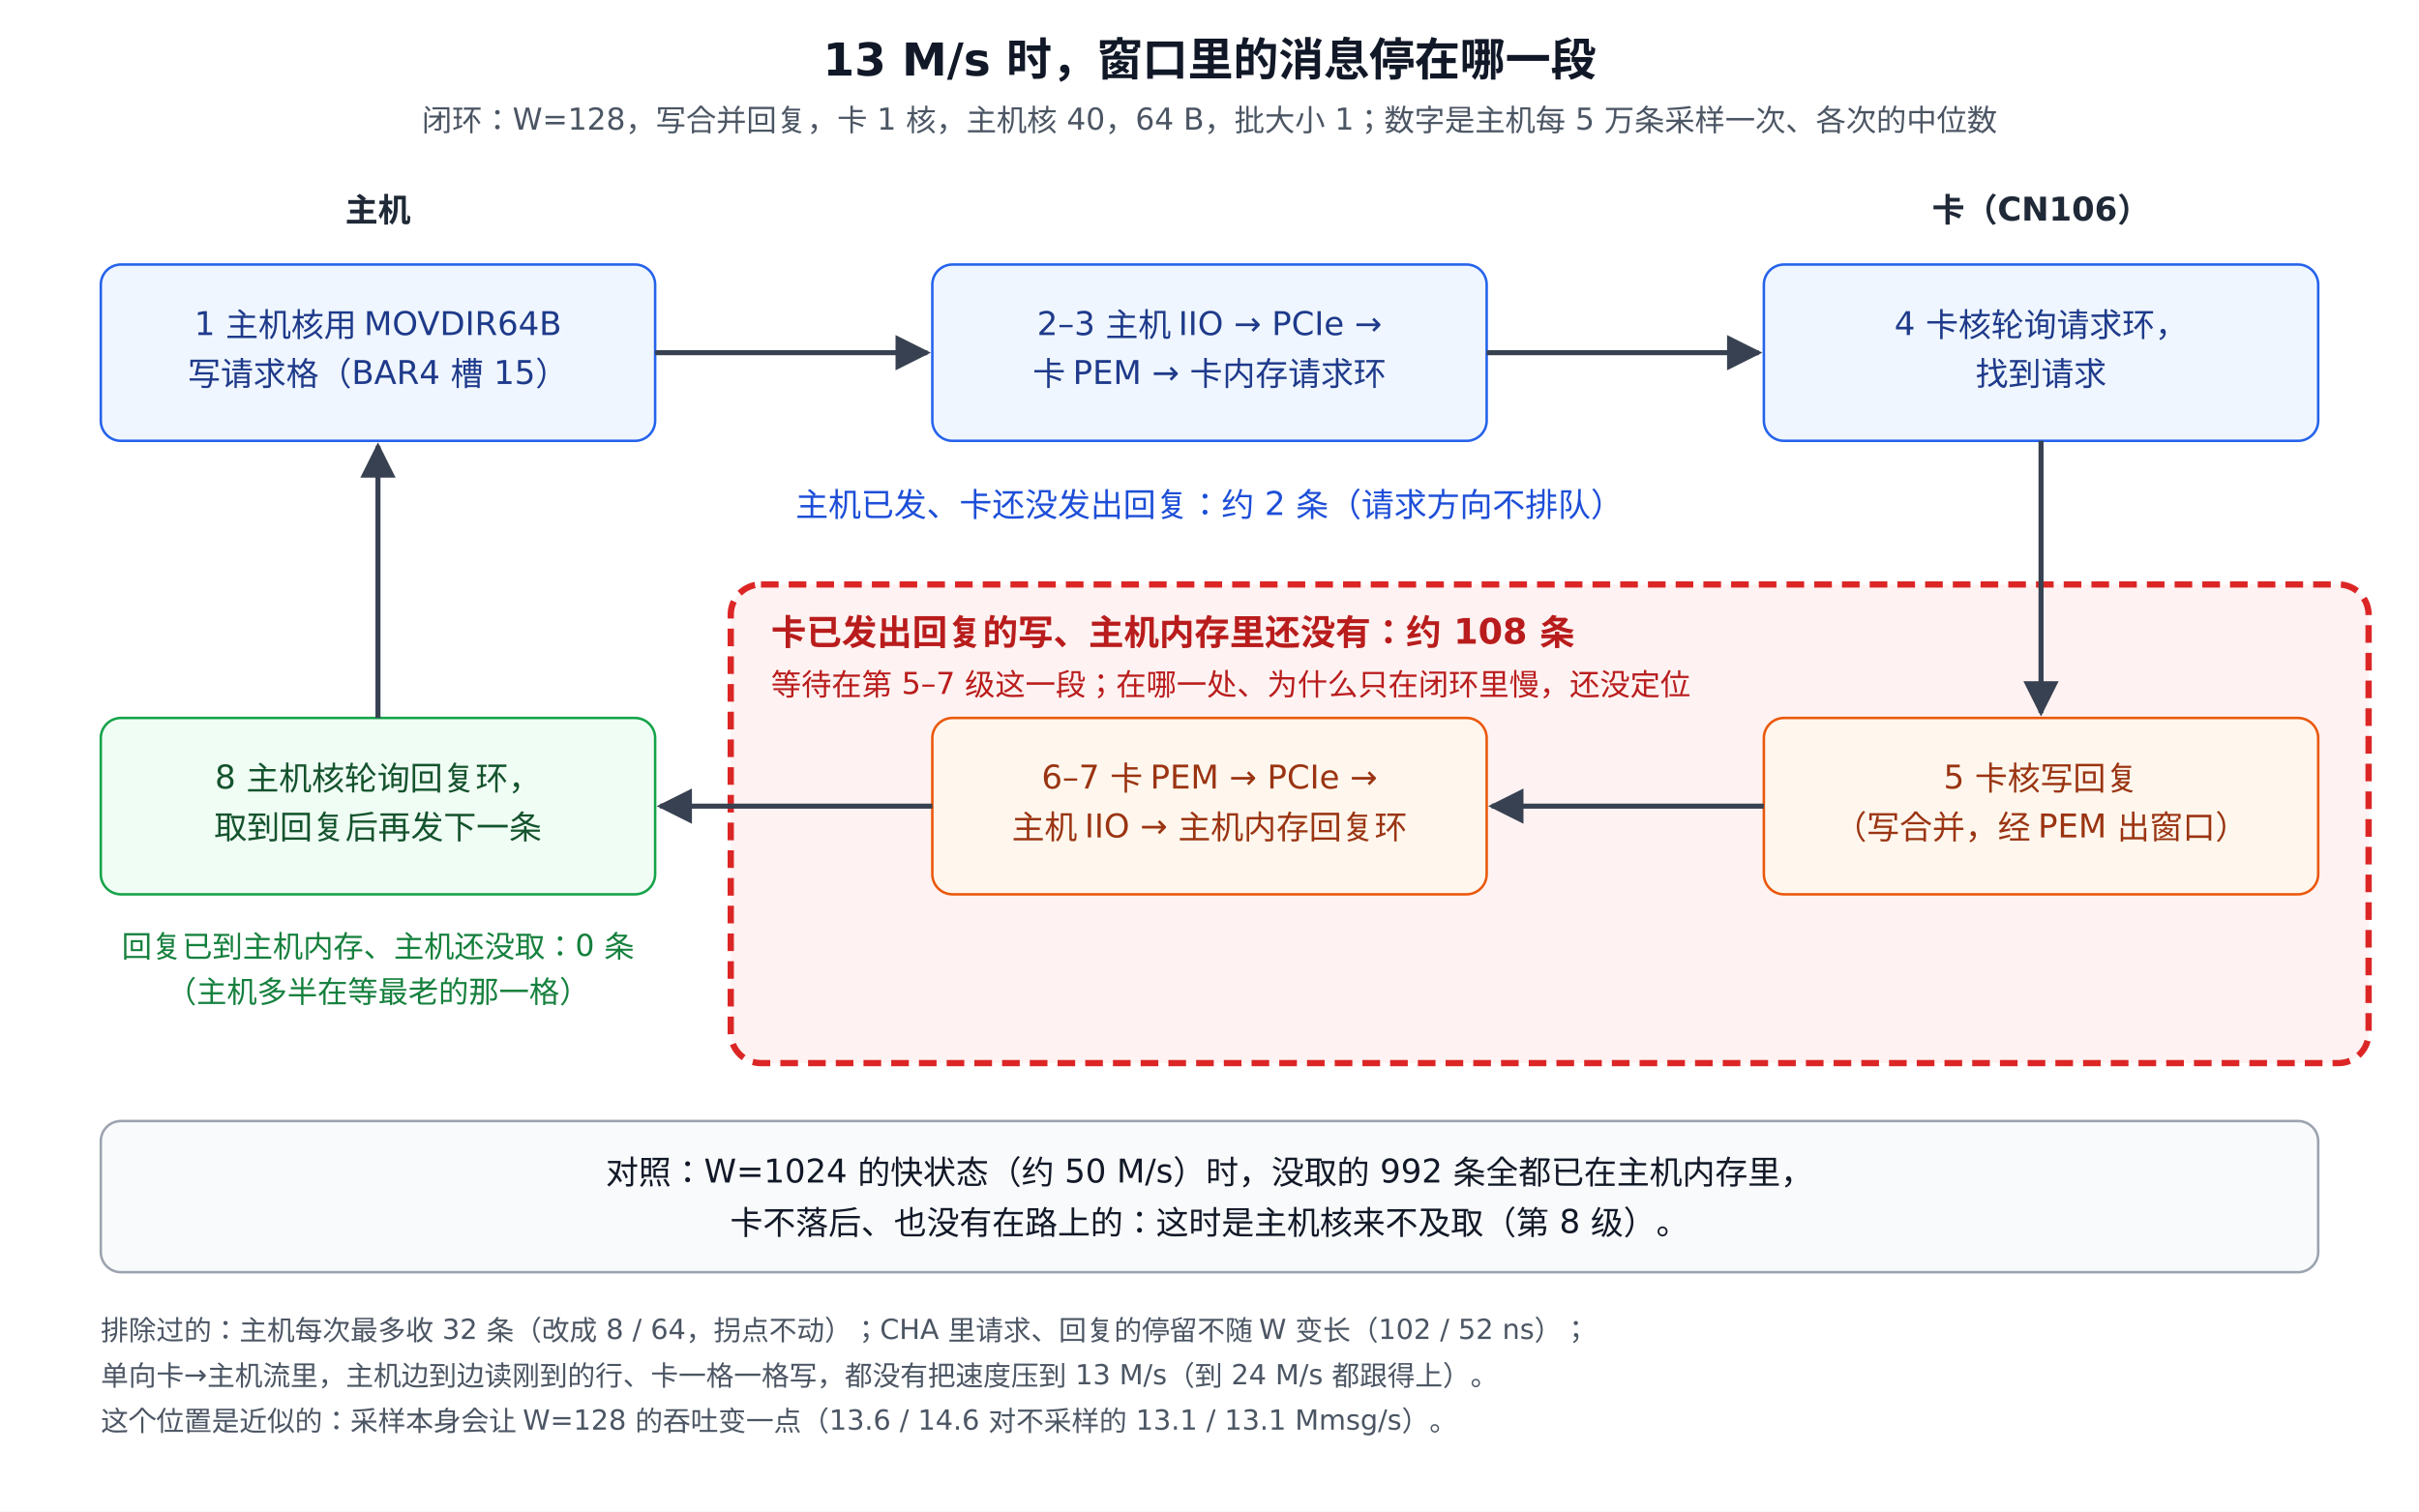
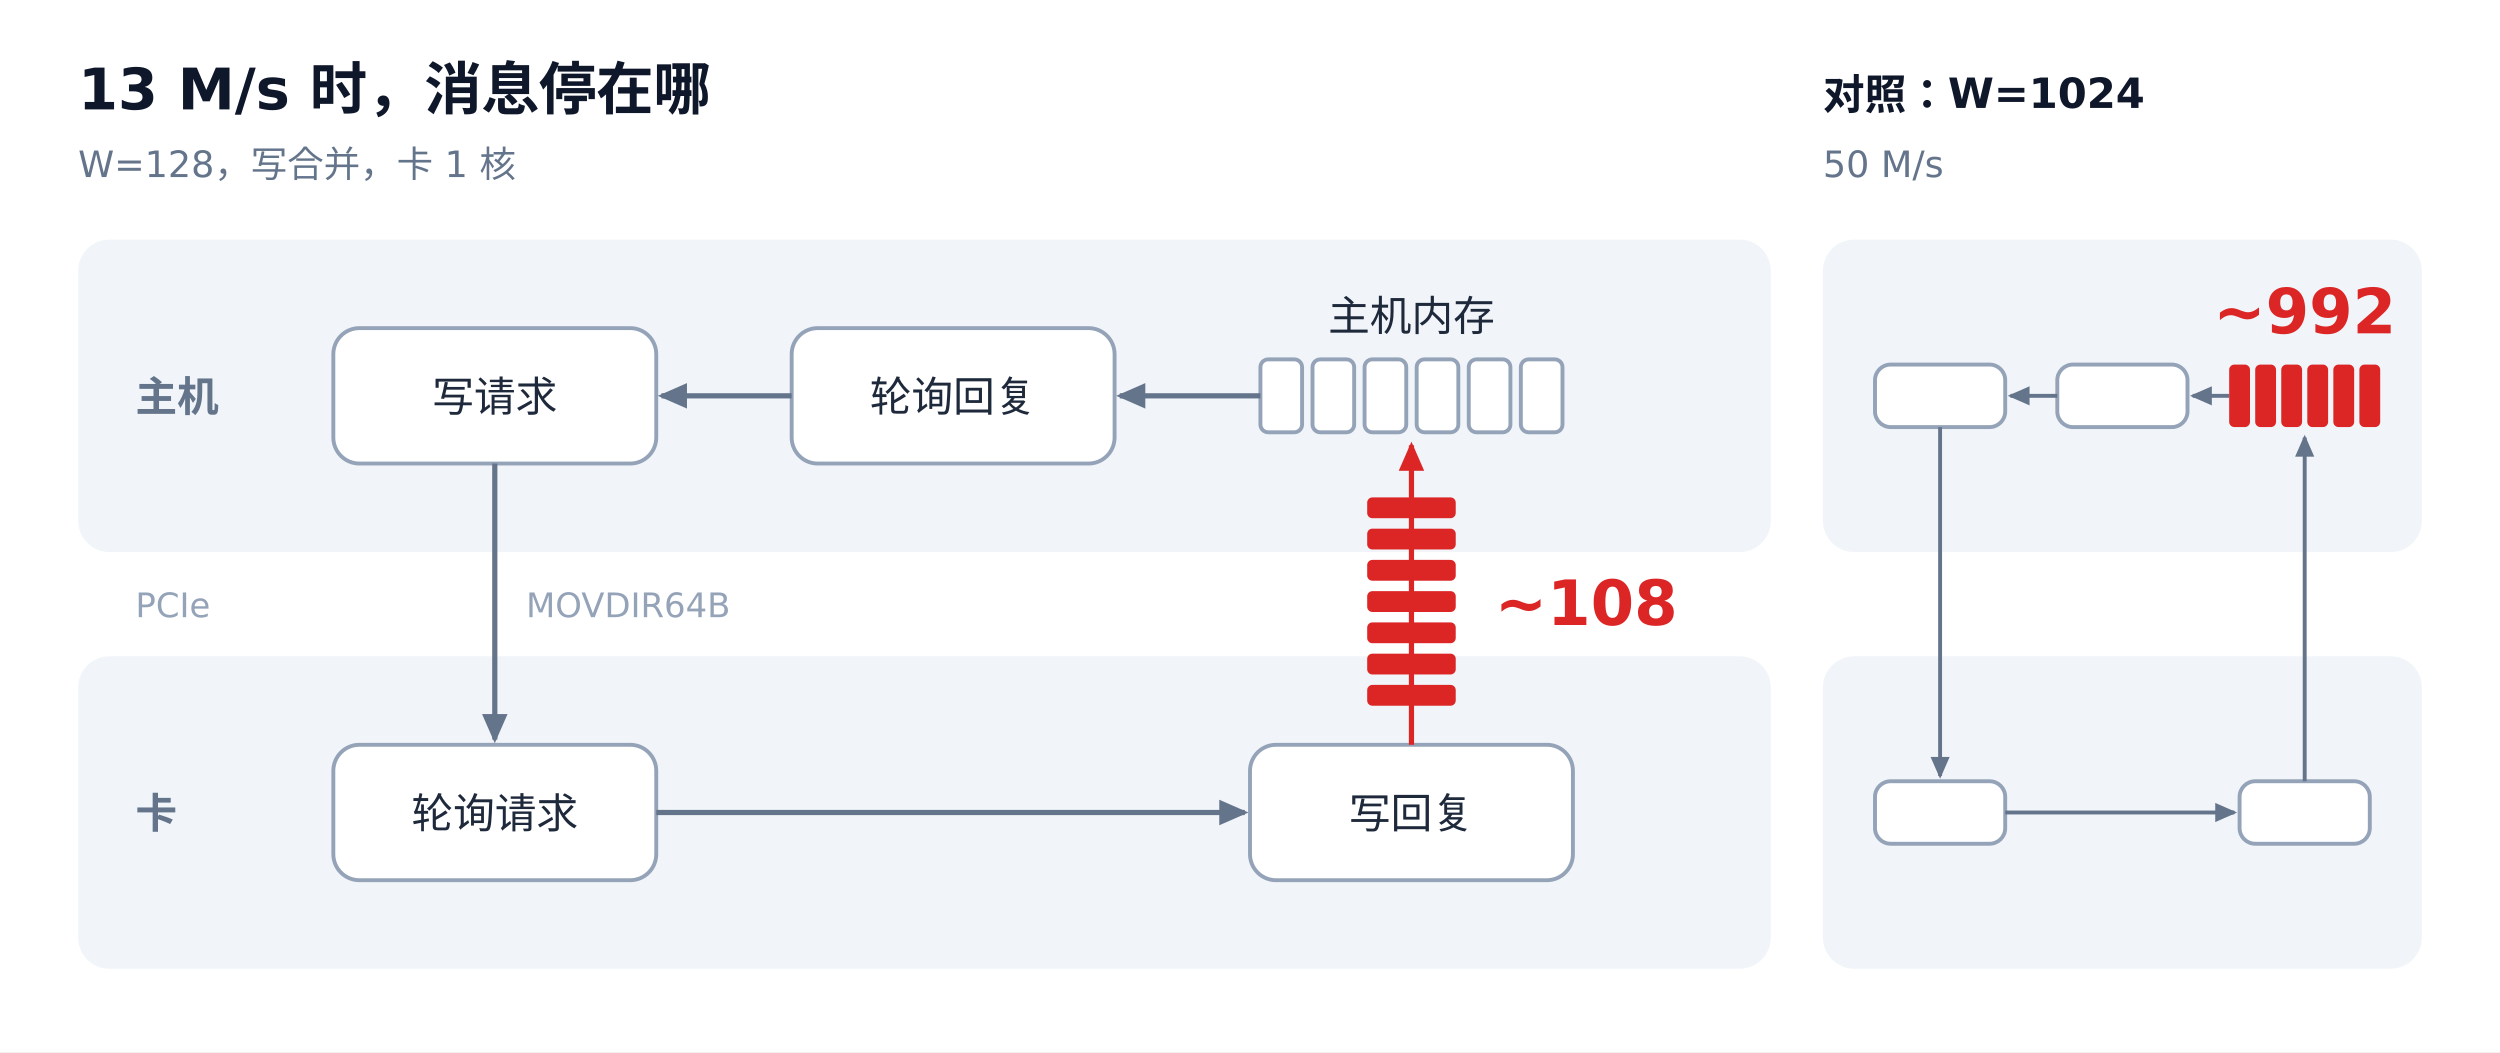
- <svg xmlns="http://www.w3.org/2000/svg" width="960" height="600" viewBox="0 0 960 600" font-family="Droid Sans Fallback, DejaVu Sans, sans-serif">
+ <svg xmlns="http://www.w3.org/2000/svg" width="960" height="404" viewBox="0 0 960 404" font-family="Droid Sans Fallback, DejaVu Sans, sans-serif">
  <defs>
-     <marker id="arrow" viewBox="0 0 10 10" refX="9" refY="5" markerWidth="7" markerHeight="7" orient="auto-start-reverse">
-       <path d="M 0 0 L 10 5 L 0 10 z" fill="#374151" />
+     <marker id="head" viewBox="0 0 10 10" refX="8" refY="5" markerWidth="7" markerHeight="7" orient="auto">
+       <path d="M 1 1.5 L 9 5 L 1 8.5 z" fill="#64748b" />
+     </marker>
+     <marker id="head-red" viewBox="0 0 10 10" refX="8" refY="5" markerWidth="7" markerHeight="7" orient="auto">
+       <path d="M 1 1.5 L 9 5 L 1 8.5 z" fill="#dc2626" />
    </marker>
  </defs>
-   <rect x="0" y="0" width="960" height="600" fill="white" />
-   <text x="480" y="30" text-anchor="middle" font-size="18" font-weight="bold" fill="#111827">13 M/s 时，窗口里的消息停在哪一段</text>
-   <text x="480" y="52" text-anchor="middle" font-size="12" fill="#4b5563">闭环：W=128，写合并回复，卡 1 核，主机核 40，64 B，批大小 1；数字是主机每 5 万条采样一次、各次的中位数</text>
-   <text x="150" y="88" text-anchor="middle" font-size="13" fill="#1f2937" font-weight="bold">主机</text>
-   <text x="810" y="88" text-anchor="middle" font-size="13" fill="#1f2937" font-weight="bold">卡（CN106）</text>
-   <rect x="40" y="105" width="220" height="70" rx="8" fill="#eff6ff" stroke="#2563eb" />
-   <text x="150" y="133" text-anchor="middle" font-size="13" fill="#1e3a8a">1 主机核用 MOVDIR64B</text>
-   <text x="150" y="153" text-anchor="middle" font-size="13" fill="#1e3a8a">写请求格（BAR4 槽 15）</text>
-   <rect x="370" y="105" width="220" height="70" rx="8" fill="#eff6ff" stroke="#2563eb" />
-   <text x="480" y="133" text-anchor="middle" font-size="13" fill="#1e3a8a">2–3 主机 IIO → PCIe →</text>
-   <text x="480" y="153" text-anchor="middle" font-size="13" fill="#1e3a8a">卡 PEM → 卡内存请求环</text>
-   <rect x="700" y="105" width="220" height="70" rx="8" fill="#eff6ff" stroke="#2563eb" />
-   <text x="810" y="133" text-anchor="middle" font-size="13" fill="#1e3a8a">4 卡核轮询请求环，</text>
-   <text x="810" y="153" text-anchor="middle" font-size="13" fill="#1e3a8a">找到请求</text>
-   <line x1="260" y1="140" x2="368" y2="140" stroke="#374151" stroke-width="2" marker-end="url(#arrow)" />
-   <line x1="590" y1="140" x2="698" y2="140" stroke="#374151" stroke-width="2" marker-end="url(#arrow)" />
-   <text x="480" y="205" text-anchor="middle" font-size="13" fill="#1d4ed8">主机已发、卡还没发出回复：约 2 条（请求方向不排队）</text>
-   <rect x="290" y="232" width="650" height="190" rx="12" fill="#fef2f2" stroke="#dc2626" stroke-width="2.5" stroke-dasharray="7 4" />
-   <text x="306" y="256" font-size="14" font-weight="bold" fill="#b91c1c">卡已发出回复的写、主机内存里还没有：约 108 条</text>
-   <text x="306" y="276" font-size="12" fill="#b91c1c">等待在第 5–7 级这一段；在哪一处、为什么只在闭环里慢，还没定位</text>
-   <line x1="810" y1="175" x2="810" y2="283" stroke="#374151" stroke-width="2" marker-end="url(#arrow)" />
-   <rect x="700" y="285" width="220" height="70" rx="8" fill="#fff7ed" stroke="#ea580c" />
-   <text x="810" y="313" text-anchor="middle" font-size="13" fill="#9a3412">5 卡核写回复</text>
-   <text x="810" y="333" text-anchor="middle" font-size="13" fill="#9a3412">（写合并，经 PEM 出窗口）</text>
-   <rect x="370" y="285" width="220" height="70" rx="8" fill="#fff7ed" stroke="#ea580c" />
-   <text x="480" y="313" text-anchor="middle" font-size="13" fill="#9a3412">6–7 卡 PEM → PCIe →</text>
-   <text x="480" y="333" text-anchor="middle" font-size="13" fill="#9a3412">主机 IIO → 主机内存回复环</text>
-   <line x1="700" y1="320" x2="592" y2="320" stroke="#374151" stroke-width="2" marker-end="url(#arrow)" />
-   <rect x="40" y="285" width="220" height="70" rx="8" fill="#f0fdf4" stroke="#16a34a" />
-   <text x="150" y="313" text-anchor="middle" font-size="13" fill="#14532d">8 主机核轮询回复环，</text>
-   <text x="150" y="333" text-anchor="middle" font-size="13" fill="#14532d">取到回复后再发下一条</text>
-   <line x1="370" y1="320" x2="262" y2="320" stroke="#374151" stroke-width="2" marker-end="url(#arrow)" />
-   <line x1="150" y1="285" x2="150" y2="177" stroke="#374151" stroke-width="2" marker-end="url(#arrow)" />
-   <text x="150" y="380" text-anchor="middle" font-size="12" fill="#15803d">回复已到主机内存、主机还没取：0 条</text>
-   <text x="150" y="398" text-anchor="middle" font-size="12" fill="#15803d">（主机多半在等最老的那一格）</text>
-   <rect x="40" y="445" width="880" height="60" rx="8" fill="#f9fafb" stroke="#9ca3af" />
-   <text x="480" y="470" text-anchor="middle" font-size="13" fill="#111827">对照：W=1024 的快状态（约 50 M/s）时，没取的 992 条全都已在主机内存里，</text>
-   <text x="480" y="490" text-anchor="middle" font-size="13" fill="#111827">卡不落后、也没有在路上的：这时是主机核来不及取（第 8 级）。</text>
-   <text x="40" y="532" font-size="11" fill="#4b5563">排除过的：主机每次最多收 32 条（改成 8 / 64，拐点不动）；CHA 里请求、回复的停留不随 W 变长（102 / 52 ns）；</text>
-   <text x="40" y="550" font-size="11" fill="#4b5563">单向卡→主机流里，主机边到边读刚到的行、卡一格一格写，都没有把速度压到 13 M/s（到 24 M/s 都跟得上）。</text>
-   <text x="40" y="568" font-size="11" fill="#4b5563">这个位置是近似的：采样本身会让 W=128 的吞吐变一点（13.6 / 14.6 对不采样的 13.1 / 13.1 Mmsg/s）。</text>
+   <rect width="960" height="404" fill="white" />
+   <text x="30" y="42" font-size="22" font-weight="bold" fill="#0f172a">13 M/s 时，消息停在哪</text>
+   <text x="30" y="68" font-size="14" fill="#64748b">W=128，写合并，卡 1 核</text>
+   <text x="700" y="42" font-size="16" font-weight="bold" fill="#0f172a">对照：W=1024</text>
+   <text x="700" y="68" font-size="14" fill="#64748b">50 M/s</text>
+   <g fill="#f1f5f9">
+     <rect x="30" y="92" width="650" height="120" rx="12" />
+     <rect x="30" y="252" width="650" height="120" rx="12" />
+     <rect x="700" y="92" width="230" height="120" rx="12" />
+     <rect x="700" y="252" width="230" height="120" rx="12" />
+   </g>
+   <g font-size="16" font-weight="bold" fill="#64748b">
+     <text x="52" y="158">主机</text>
+     <text x="52" y="318">卡</text>
+   </g>
+   <text x="52" y="237" font-size="13" fill="#94a3b8">PCIe</text>
+   <g fill="white" stroke="#94a3b8" stroke-width="1.5">
+     <rect x="128" y="126" width="124" height="52" rx="10" />
+     <rect x="304" y="126" width="124" height="52" rx="10" />
+     <rect x="128" y="286" width="124" height="52" rx="10" />
+     <rect x="480" y="286" width="124" height="52" rx="10" />
+   </g>
+   <g font-size="16" fill="#1e293b" text-anchor="middle">
+     <text x="190" y="158">写请求</text>
+     <text x="366" y="158">轮询回复</text>
+     <text x="190" y="318">轮询请求</text>
+     <text x="542" y="318">写回复</text>
+     <text x="542" y="127">主机内存</text>
+   </g>
+   <g fill="white" stroke="#94a3b8" stroke-width="1.5">
+     <rect x="484" y="138" width="16" height="28" rx="3" />
+     <rect x="504" y="138" width="16" height="28" rx="3" />
+     <rect x="524" y="138" width="16" height="28" rx="3" />
+     <rect x="544" y="138" width="16" height="28" rx="3" />
+     <rect x="564" y="138" width="16" height="28" rx="3" />
+     <rect x="584" y="138" width="16" height="28" rx="3" />
+   </g>
+   <g stroke="#64748b" stroke-width="2" fill="none" marker-end="url(#head)">
+     <line x1="190" y1="178" x2="190" y2="284" />
+     <line x1="252" y1="312" x2="478" y2="312" />
+     <line x1="484" y1="152" x2="430" y2="152" />
+     <line x1="304" y1="152" x2="254" y2="152" />
+   </g>
+   <text x="202" y="237" font-size="13" fill="#94a3b8">MOVDIR64B</text>
+   <line x1="542" y1="286" x2="542" y2="171" stroke="#dc2626" stroke-width="2" marker-end="url(#head-red)" />
+   <g fill="#dc2626">
+     <rect x="525" y="191" width="34" height="8" rx="2" />
+     <rect x="525" y="203" width="34" height="8" rx="2" />
+     <rect x="525" y="215" width="34" height="8" rx="2" />
+     <rect x="525" y="227" width="34" height="8" rx="2" />
+     <rect x="525" y="239" width="34" height="8" rx="2" />
+     <rect x="525" y="251" width="34" height="8" rx="2" />
+     <rect x="525" y="263" width="34" height="8" rx="2" />
+   </g>
+   <text x="574" y="240" font-size="24" font-weight="bold" fill="#dc2626">~108</text>
+   <g fill="white" stroke="#94a3b8" stroke-width="1.5">
+     <rect x="720" y="140" width="50" height="24" rx="6" />
+     <rect x="790" y="140" width="50" height="24" rx="6" />
+     <rect x="720" y="300" width="50" height="24" rx="6" />
+     <rect x="860" y="300" width="50" height="24" rx="6" />
+   </g>
+   <g stroke="#64748b" stroke-width="1.5" fill="none" marker-end="url(#head)">
+     <line x1="745" y1="164" x2="745" y2="298" />
+     <line x1="770" y1="312" x2="858" y2="312" />
+     <line x1="885" y1="300" x2="885" y2="168" />
+     <line x1="856" y1="152" x2="842" y2="152" />
+     <line x1="790" y1="152" x2="772" y2="152" />
+   </g>
+   <g fill="#dc2626">
+     <rect x="856" y="140" width="8" height="24" rx="2" />
+     <rect x="866" y="140" width="8" height="24" rx="2" />
+     <rect x="876" y="140" width="8" height="24" rx="2" />
+     <rect x="886" y="140" width="8" height="24" rx="2" />
+     <rect x="896" y="140" width="8" height="24" rx="2" />
+     <rect x="906" y="140" width="8" height="24" rx="2" />
+   </g>
+   <text x="885" y="128" font-size="24" font-weight="bold" fill="#dc2626" text-anchor="middle">~992</text>
</svg>
